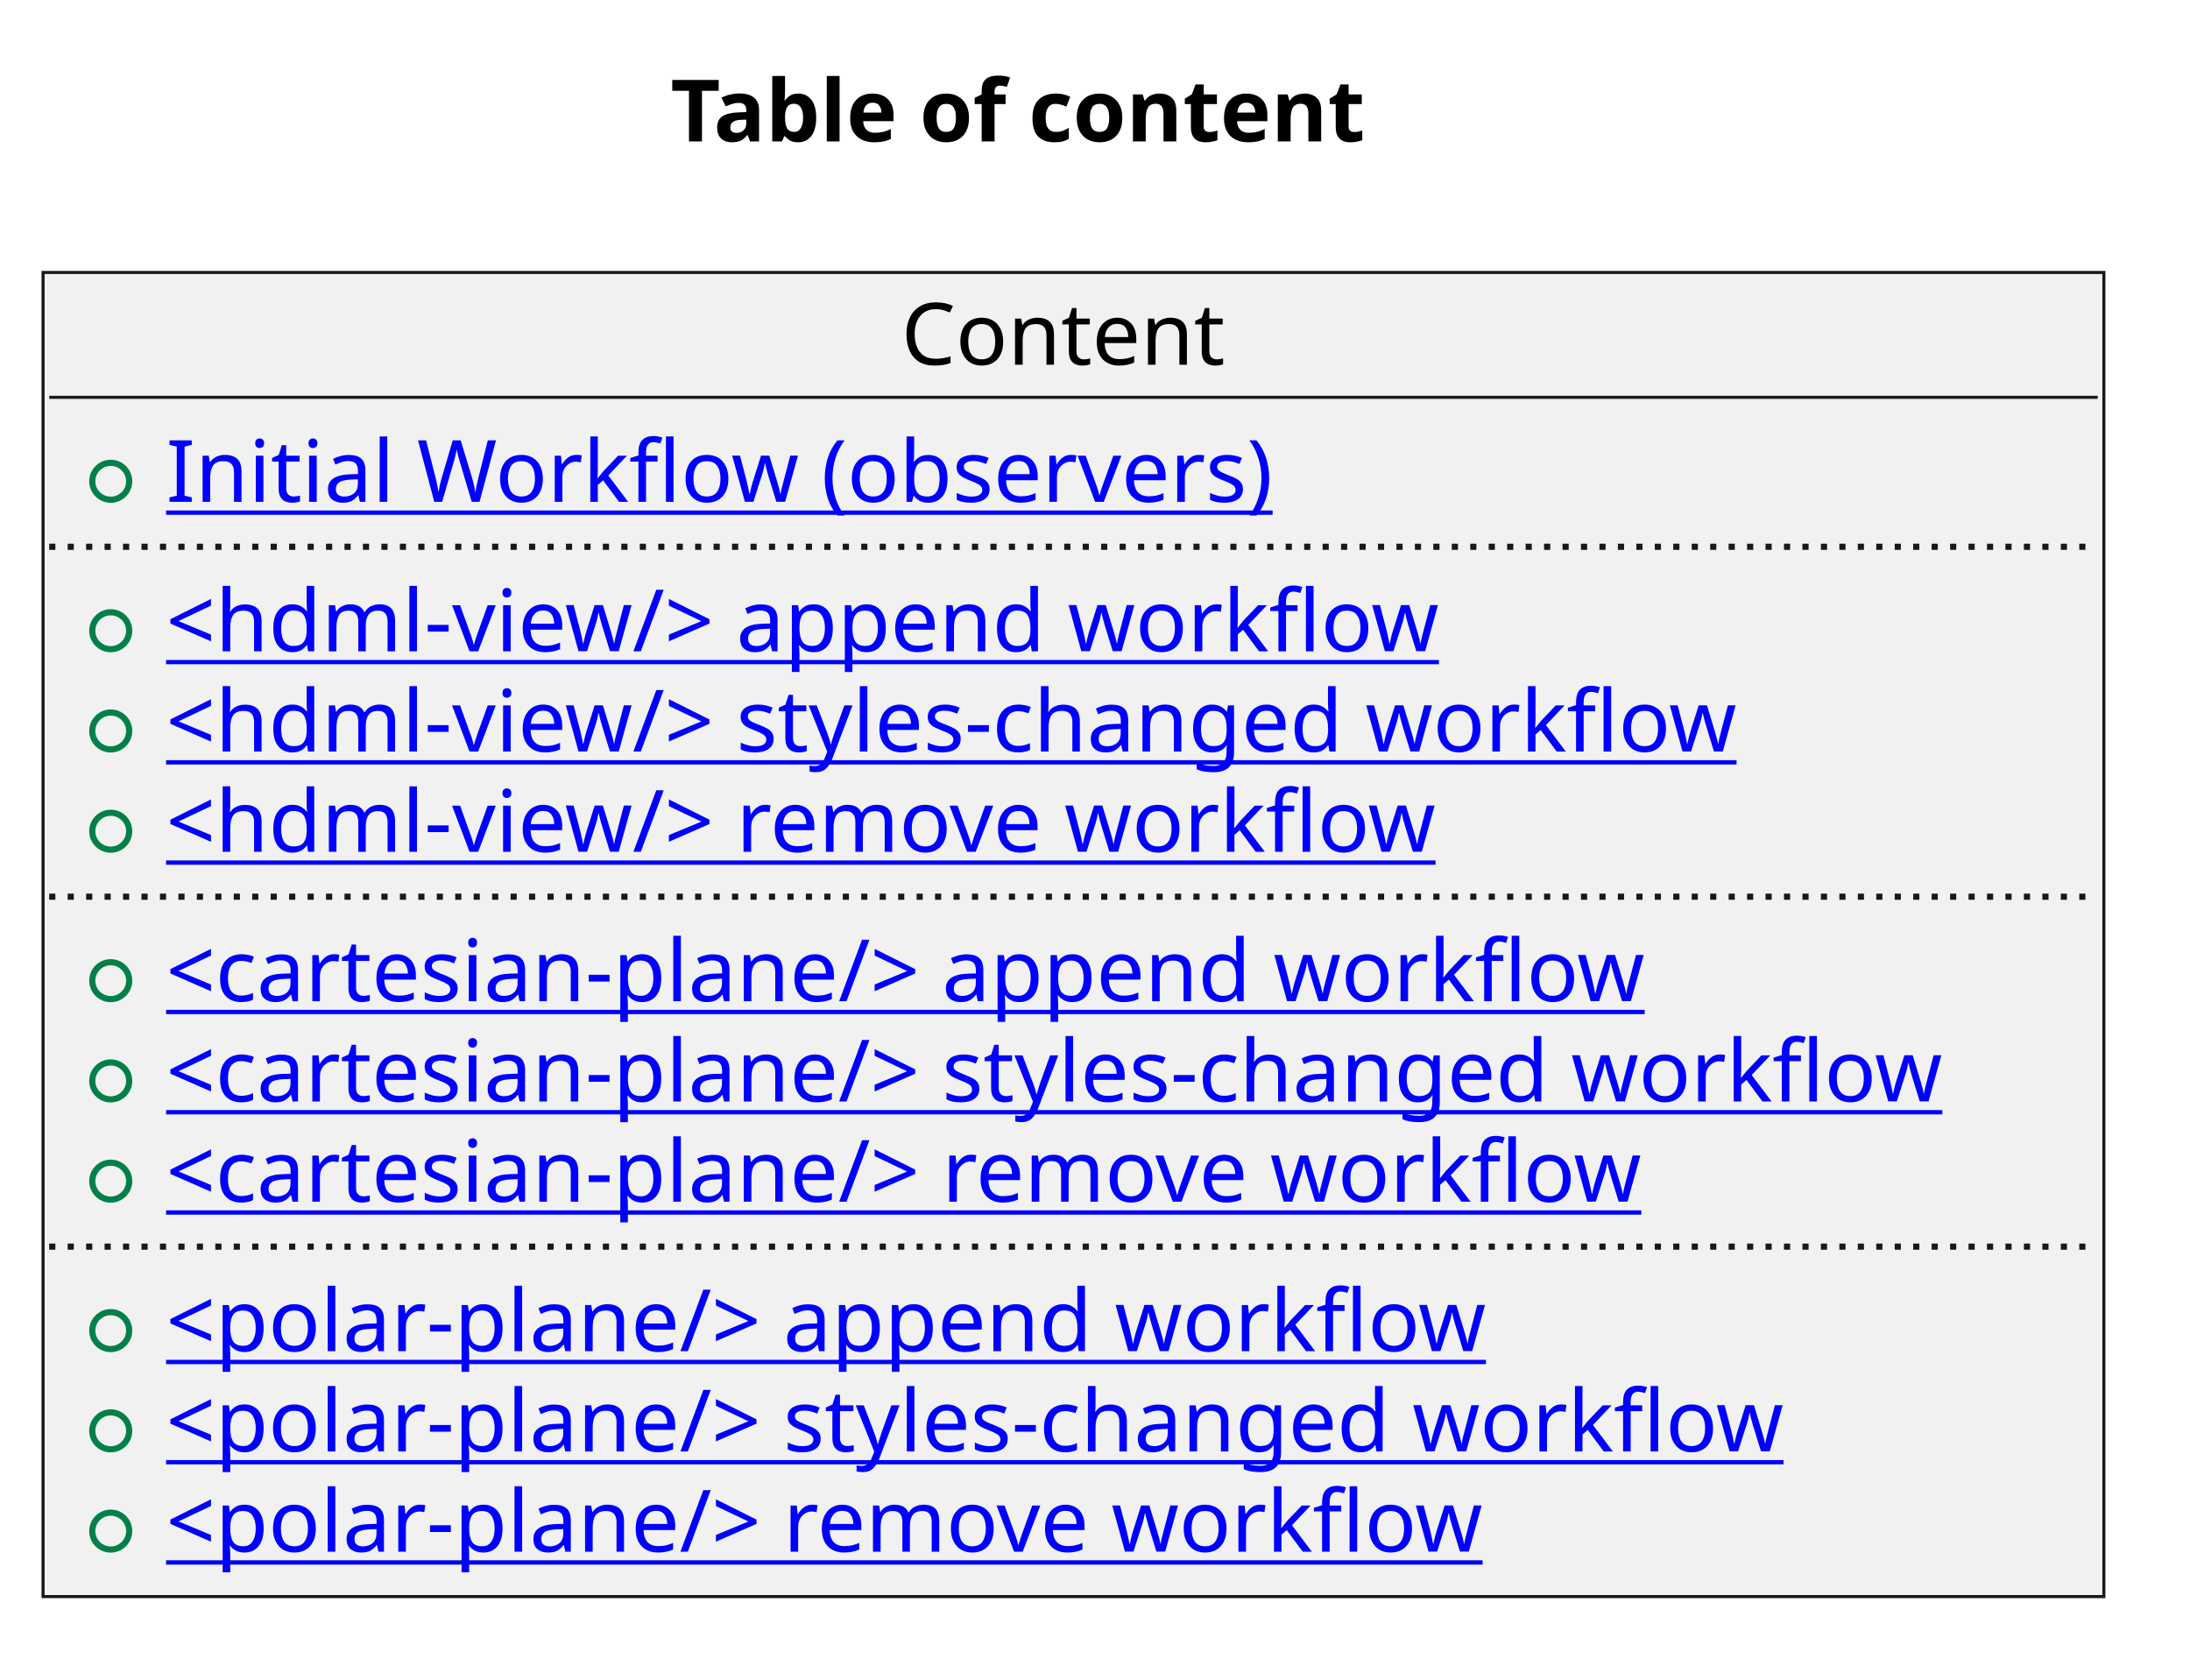
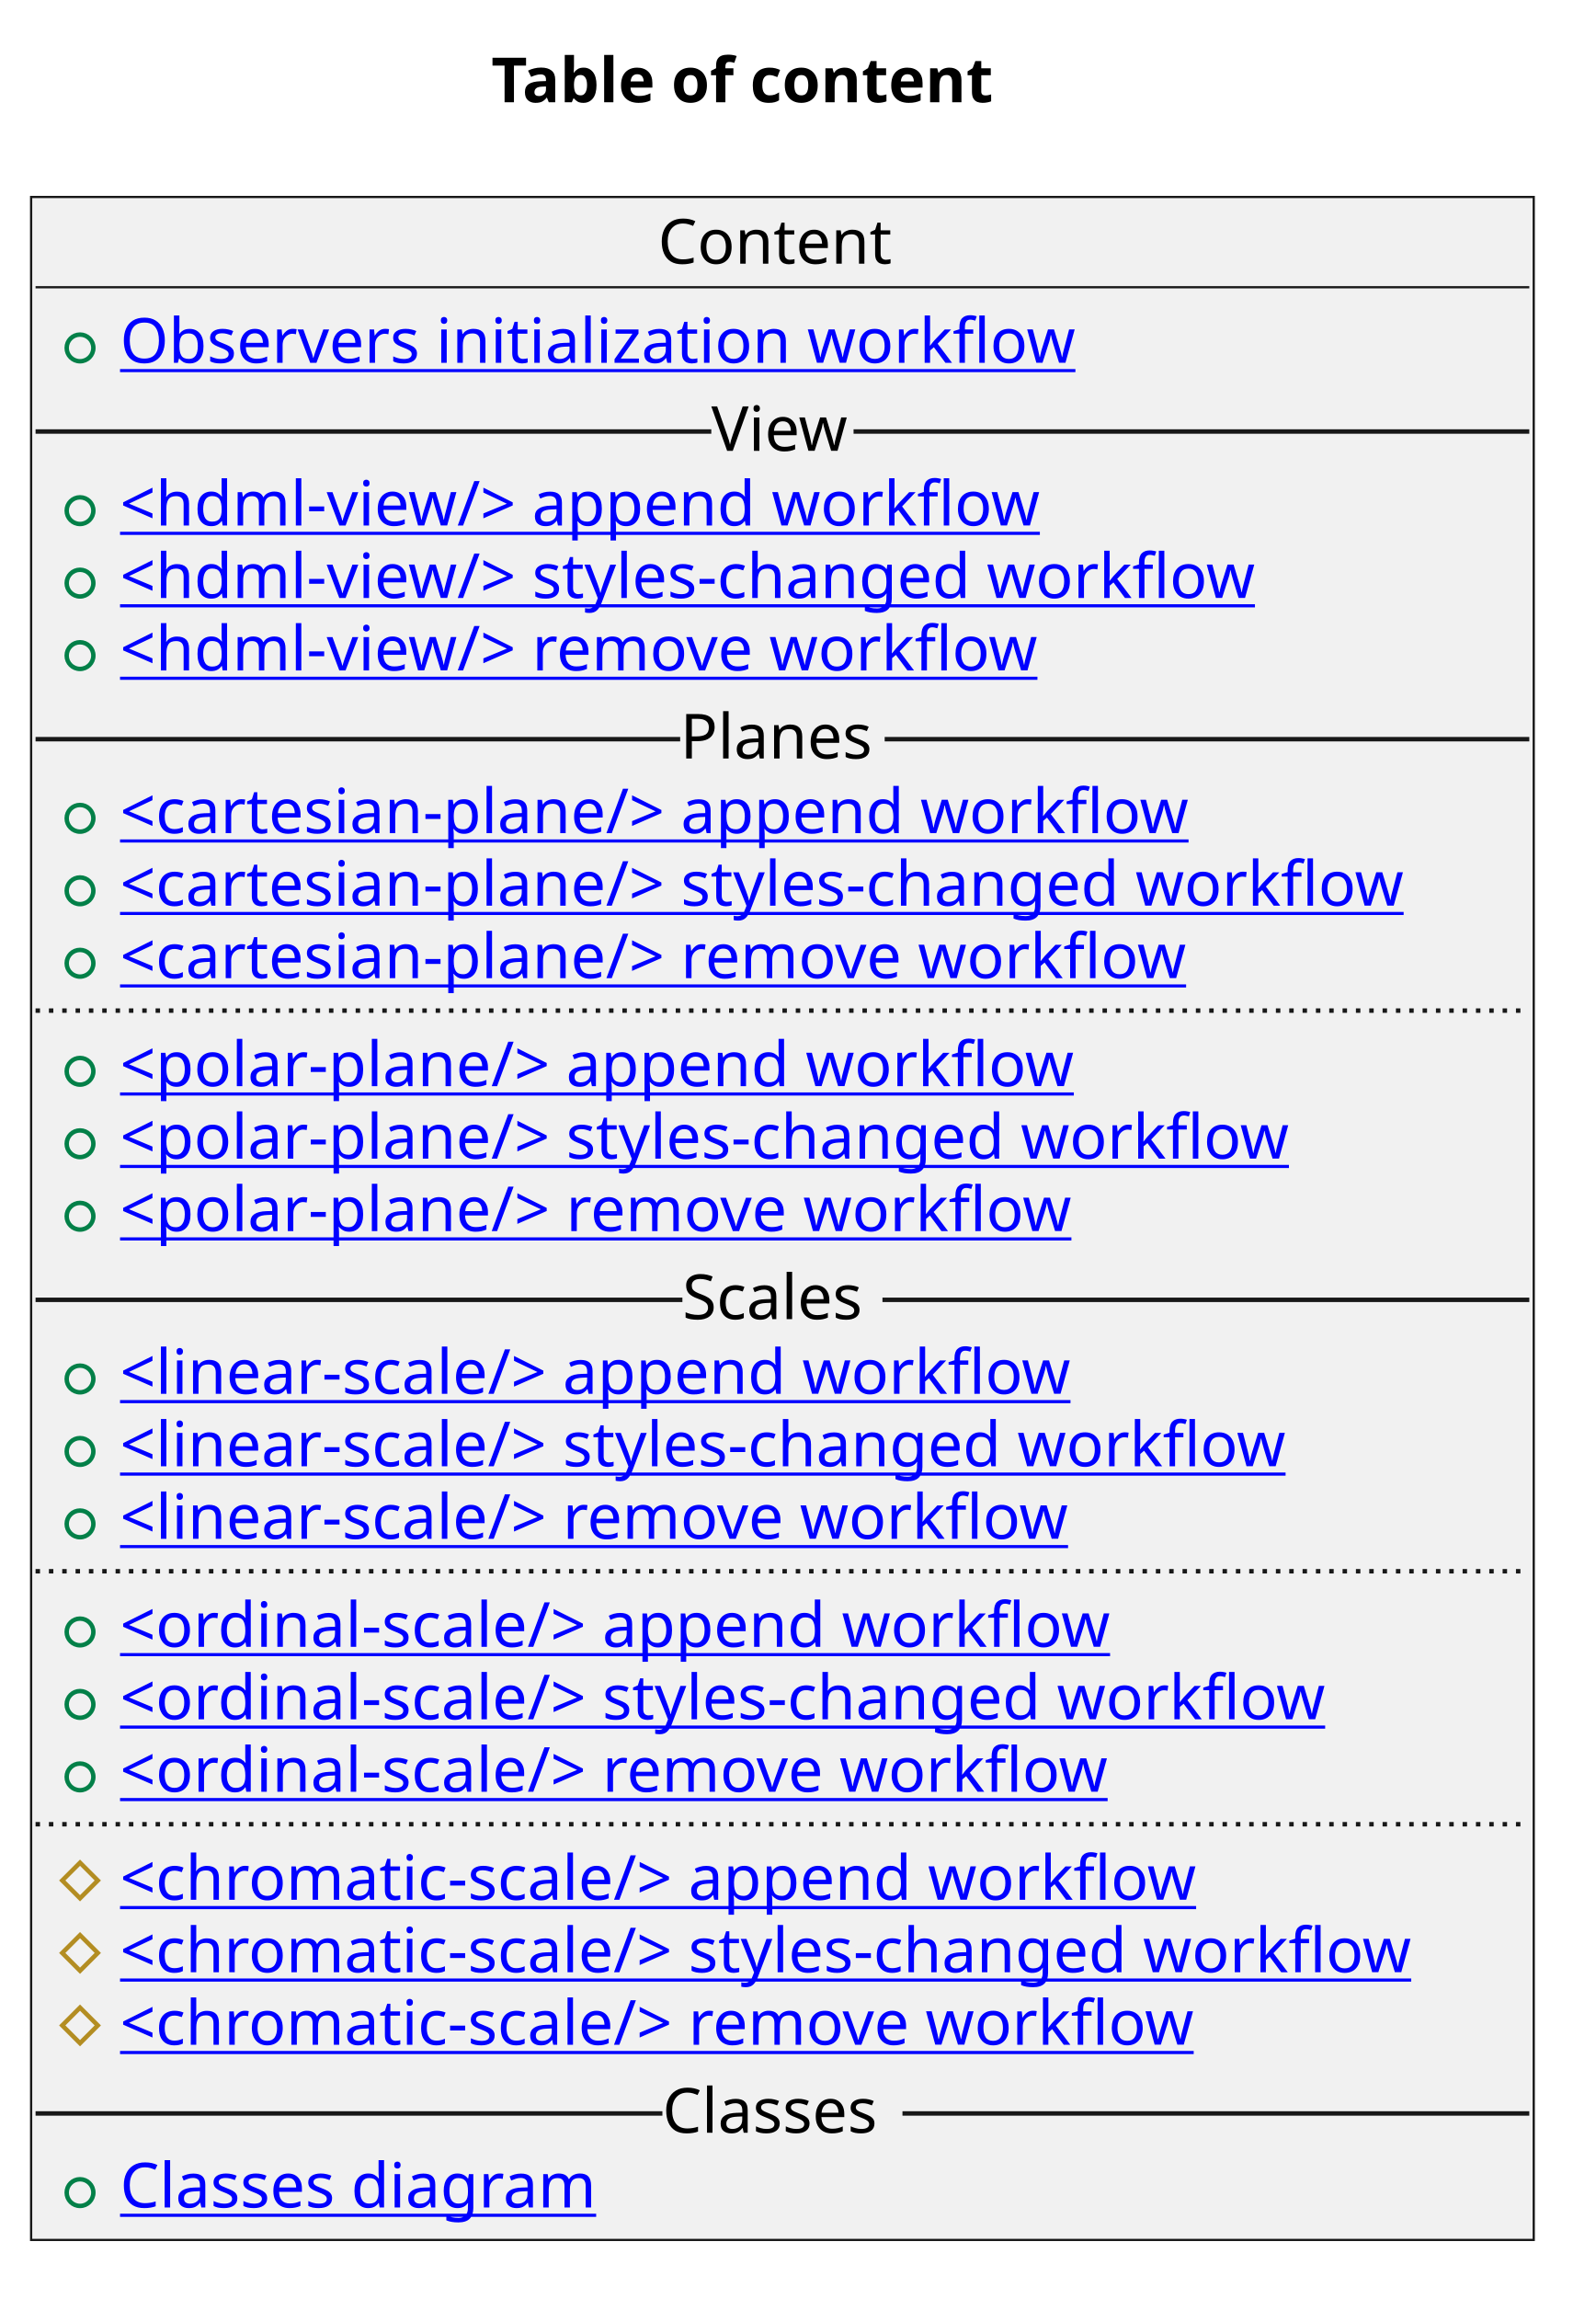
- <svg xmlns="http://www.w3.org/2000/svg" xmlns:xlink="http://www.w3.org/1999/xlink" contentStyleType="text/css" height="273px" preserveAspectRatio="none" style="width:356px;height:273px;background:#FFFFFF;" version="1.1" viewBox="0 0 356 273" width="356px" zoomAndPan="magnify">
+ <svg xmlns="http://www.w3.org/2000/svg" xmlns:xlink="http://www.w3.org/1999/xlink" contentStyleType="text/css" height="517px" preserveAspectRatio="none" style="width:359px;height:517px;background:#FFFFFF;" version="1.1" viewBox="0 0 359 517" width="359px" zoomAndPan="magnify">
  <defs />
  <g>
-     <rect fill="none" height="26.297" id="_title" style="stroke:none;stroke-width:1.0;" width="140" x="104" y="5" />
-     <text fill="#000000" font-family="sans-serif" font-size="14" font-weight="bold" lengthAdjust="spacing" textLength="130" x="109" y="22.995">Table of content</text>
+     <rect fill="none" height="26.297" id="_title" style="stroke:none;stroke-width:1.0;" width="140" x="105.5" y="5" />
+     <text fill="#000000" font-family="sans-serif" font-size="14" font-weight="bold" lengthAdjust="spacing" textLength="130" x="110.5" y="22.995">Table of content</text>
    <g id="elem_Content">
-       <rect fill="#F1F1F1" height="215.266" style="stroke:#181818;stroke-width:0.5;" width="335" x="7" y="44.297" />
-       <text fill="#000000" font-family="sans-serif" font-size="14" lengthAdjust="spacing" textLength="56" x="146.5" y="59.292">Content</text>
-       <line style="stroke:#181818;stroke-width:0.5;" x1="8" x2="341" y1="64.594" y2="64.594" />
+       <rect fill="#F1F1F1" height="459.422" style="stroke:#181818;stroke-width:0.5;" width="338" x="7" y="44.297" />
+       <text fill="#000000" font-family="sans-serif" font-size="14" lengthAdjust="spacing" textLength="56" x="148" y="59.292">Content</text>
+       <line style="stroke:#181818;stroke-width:0.5;" x1="8" x2="344" y1="64.594" y2="64.594" />
      <ellipse cx="18" cy="78.242" fill="none" rx="3" ry="3" style="stroke:#038048;stroke-width:1.0;" />
      <a href="./init_workflow.svg" target="_top" title="./init_workflow.svg" xlink:actuate="onRequest" xlink:href="./init_workflow.svg" xlink:show="new" xlink:title="./init_workflow.svg" xlink:type="simple">
-         <text fill="#0000FF" font-family="sans-serif" font-size="14" lengthAdjust="spacing" text-decoration="underline" textLength="183" x="27" y="81.589">Initial Workflow (observers)</text>
+         <text fill="#0000FF" font-family="sans-serif" font-size="14" lengthAdjust="spacing" text-decoration="underline" textLength="218" x="27" y="81.589">Observers initialization workflow</text>
      </a>
-       <line style="stroke:#181818;stroke-width:1.0;stroke-dasharray:1.0,2.0;" x1="8" x2="341" y1="88.891" y2="88.891" />
-       <ellipse cx="18" cy="102.539" fill="none" rx="3" ry="3" style="stroke:#038048;stroke-width:1.0;" />
+       <ellipse cx="18" cy="114.836" fill="none" rx="3" ry="3" style="stroke:#038048;stroke-width:1.0;" />
      <a href="./hdml_view_append.svg" target="_top" title="./hdml_view_append.svg" xlink:actuate="onRequest" xlink:href="./hdml_view_append.svg" xlink:show="new" xlink:title="./hdml_view_append.svg" xlink:type="simple">
-         <text fill="#0000FF" font-family="sans-serif" font-size="14" lengthAdjust="spacing" text-decoration="underline" textLength="219" x="27" y="105.886">&lt;hdml-view/&gt; append workflow</text>
+         <text fill="#0000FF" font-family="sans-serif" font-size="14" lengthAdjust="spacing" text-decoration="underline" textLength="219" x="27" y="118.183">&lt;hdml-view/&gt; append workflow</text>
      </a>
-       <ellipse cx="18" cy="118.836" fill="none" rx="3" ry="3" style="stroke:#038048;stroke-width:1.0;" />
+       <ellipse cx="18" cy="131.133" fill="none" rx="3" ry="3" style="stroke:#038048;stroke-width:1.0;" />
      <a href="./hdml_view_styles_changed.svg" target="_top" title="./hdml_view_styles_changed.svg" xlink:actuate="onRequest" xlink:href="./hdml_view_styles_changed.svg" xlink:show="new" xlink:title="./hdml_view_styles_changed.svg" xlink:type="simple">
-         <text fill="#0000FF" font-family="sans-serif" font-size="14" lengthAdjust="spacing" text-decoration="underline" textLength="272" x="27" y="122.183">&lt;hdml-view/&gt; styles-changed workflow</text>
+         <text fill="#0000FF" font-family="sans-serif" font-size="14" lengthAdjust="spacing" text-decoration="underline" textLength="272" x="27" y="134.48">&lt;hdml-view/&gt; styles-changed workflow</text>
      </a>
-       <ellipse cx="18" cy="135.133" fill="none" rx="3" ry="3" style="stroke:#038048;stroke-width:1.0;" />
+       <ellipse cx="18" cy="147.43" fill="none" rx="3" ry="3" style="stroke:#038048;stroke-width:1.0;" />
      <a href="./hdml_view_remove.svg" target="_top" title="./hdml_view_remove.svg" xlink:actuate="onRequest" xlink:href="./hdml_view_remove.svg" xlink:show="new" xlink:title="./hdml_view_remove.svg" xlink:type="simple">
-         <text fill="#0000FF" font-family="sans-serif" font-size="14" lengthAdjust="spacing" text-decoration="underline" textLength="218" x="27" y="138.48">&lt;hdml-view/&gt; remove workflow</text>
+         <text fill="#0000FF" font-family="sans-serif" font-size="14" lengthAdjust="spacing" text-decoration="underline" textLength="218" x="27" y="150.776">&lt;hdml-view/&gt; remove workflow</text>
      </a>
-       <line style="stroke:#181818;stroke-width:1.0;stroke-dasharray:1.0,2.0;" x1="8" x2="341" y1="145.781" y2="145.781" />
-       <ellipse cx="18" cy="159.43" fill="none" rx="3" ry="3" style="stroke:#038048;stroke-width:1.0;" />
+       <line style="stroke:#181818;stroke-width:1.0;" x1="8" x2="160" y1="97.039" y2="97.039" />
+       <text fill="#000000" font-family="sans-serif" font-size="14" lengthAdjust="spacing" textLength="32" x="160" y="101.386">View</text>
+       <line style="stroke:#181818;stroke-width:1.0;" x1="192" x2="344" y1="97.039" y2="97.039" />
+       <ellipse cx="18" cy="184.023" fill="none" rx="3" ry="3" style="stroke:#038048;stroke-width:1.0;" />
      <a href="./cartesian_plane_append.svg" target="_top" title="./cartesian_plane_append.svg" xlink:actuate="onRequest" xlink:href="./cartesian_plane_append.svg" xlink:show="new" xlink:title="./cartesian_plane_append.svg" xlink:type="simple">
-         <text fill="#0000FF" font-family="sans-serif" font-size="14" lengthAdjust="spacing" text-decoration="underline" textLength="256" x="27" y="162.776">&lt;cartesian-plane/&gt; append workflow</text>
+         <text fill="#0000FF" font-family="sans-serif" font-size="14" lengthAdjust="spacing" text-decoration="underline" textLength="256" x="27" y="187.37">&lt;cartesian-plane/&gt; append workflow</text>
      </a>
-       <ellipse cx="18" cy="175.727" fill="none" rx="3" ry="3" style="stroke:#038048;stroke-width:1.0;" />
+       <ellipse cx="18" cy="200.32" fill="none" rx="3" ry="3" style="stroke:#038048;stroke-width:1.0;" />
      <a href="./cartesian_plane_styles_changed.svg" target="_top" title="./cartesian_plane_styles_changed.svg" xlink:actuate="onRequest" xlink:href="./cartesian_plane_styles_changed.svg" xlink:show="new" xlink:title="./cartesian_plane_styles_changed.svg" xlink:type="simple">
-         <text fill="#0000FF" font-family="sans-serif" font-size="14" lengthAdjust="spacing" text-decoration="underline" textLength="309" x="27" y="179.073">&lt;cartesian-plane/&gt; styles-changed workflow</text>
+         <text fill="#0000FF" font-family="sans-serif" font-size="14" lengthAdjust="spacing" text-decoration="underline" textLength="309" x="27" y="203.667">&lt;cartesian-plane/&gt; styles-changed workflow</text>
      </a>
-       <ellipse cx="18" cy="192.023" fill="none" rx="3" ry="3" style="stroke:#038048;stroke-width:1.0;" />
+       <ellipse cx="18" cy="216.617" fill="none" rx="3" ry="3" style="stroke:#038048;stroke-width:1.0;" />
      <a href="./cartesian_plane_remove.svg" target="_top" title="./cartesian_plane_remove.svg" xlink:actuate="onRequest" xlink:href="./cartesian_plane_remove.svg" xlink:show="new" xlink:title="./cartesian_plane_remove.svg" xlink:type="simple">
-         <text fill="#0000FF" font-family="sans-serif" font-size="14" lengthAdjust="spacing" text-decoration="underline" textLength="255" x="27" y="195.37">&lt;cartesian-plane/&gt; remove workflow</text>
+         <text fill="#0000FF" font-family="sans-serif" font-size="14" lengthAdjust="spacing" text-decoration="underline" textLength="255" x="27" y="219.964">&lt;cartesian-plane/&gt; remove workflow</text>
      </a>
-       <line style="stroke:#181818;stroke-width:1.0;stroke-dasharray:1.0,2.0;" x1="8" x2="341" y1="202.672" y2="202.672" />
-       <ellipse cx="18" cy="216.32" fill="none" rx="3" ry="3" style="stroke:#038048;stroke-width:1.0;" />
+       <line style="stroke:#181818;stroke-width:1.0;" x1="8" x2="153" y1="166.227" y2="166.227" />
+       <text fill="#000000" font-family="sans-serif" font-size="14" lengthAdjust="spacing" textLength="46" x="153" y="170.573">Planes</text>
+       <line style="stroke:#181818;stroke-width:1.0;" x1="199" x2="344" y1="166.227" y2="166.227" />
+       <line style="stroke:#181818;stroke-width:1.0;stroke-dasharray:1.0,2.0;" x1="8" x2="344" y1="227.266" y2="227.266" />
+       <ellipse cx="18" cy="240.914" fill="none" rx="3" ry="3" style="stroke:#038048;stroke-width:1.0;" />
      <a href="./polar_plane_append.svg" target="_top" title="./polar_plane_append.svg" xlink:actuate="onRequest" xlink:href="./polar_plane_append.svg" xlink:show="new" xlink:title="./polar_plane_append.svg" xlink:type="simple">
-         <text fill="#0000FF" font-family="sans-serif" font-size="14" lengthAdjust="spacing" text-decoration="underline" textLength="227" x="27" y="219.667">&lt;polar-plane/&gt; append workflow</text>
+         <text fill="#0000FF" font-family="sans-serif" font-size="14" lengthAdjust="spacing" text-decoration="underline" textLength="227" x="27" y="244.261">&lt;polar-plane/&gt; append workflow</text>
      </a>
-       <ellipse cx="18" cy="232.617" fill="none" rx="3" ry="3" style="stroke:#038048;stroke-width:1.0;" />
+       <ellipse cx="18" cy="257.211" fill="none" rx="3" ry="3" style="stroke:#038048;stroke-width:1.0;" />
      <a href="./polar_plane_styles_changed.svg" target="_top" title="./polar_plane_styles_changed.svg" xlink:actuate="onRequest" xlink:href="./polar_plane_styles_changed.svg" xlink:show="new" xlink:title="./polar_plane_styles_changed.svg" xlink:type="simple">
-         <text fill="#0000FF" font-family="sans-serif" font-size="14" lengthAdjust="spacing" text-decoration="underline" textLength="280" x="27" y="235.964">&lt;polar-plane/&gt; styles-changed workflow</text>
+         <text fill="#0000FF" font-family="sans-serif" font-size="14" lengthAdjust="spacing" text-decoration="underline" textLength="280" x="27" y="260.558">&lt;polar-plane/&gt; styles-changed workflow</text>
      </a>
-       <ellipse cx="18" cy="248.914" fill="none" rx="3" ry="3" style="stroke:#038048;stroke-width:1.0;" />
+       <ellipse cx="18" cy="273.508" fill="none" rx="3" ry="3" style="stroke:#038048;stroke-width:1.0;" />
      <a href="./polar_plane_remove.svg" target="_top" title="./polar_plane_remove.svg" xlink:actuate="onRequest" xlink:href="./polar_plane_remove.svg" xlink:show="new" xlink:title="./polar_plane_remove.svg" xlink:type="simple">
-         <text fill="#0000FF" font-family="sans-serif" font-size="14" lengthAdjust="spacing" text-decoration="underline" textLength="226" x="27" y="252.261">&lt;polar-plane/&gt; remove workflow</text>
+         <text fill="#0000FF" font-family="sans-serif" font-size="14" lengthAdjust="spacing" text-decoration="underline" textLength="226" x="27" y="276.854">&lt;polar-plane/&gt; remove workflow</text>
      </a>
+       <ellipse cx="18" cy="310.102" fill="none" rx="3" ry="3" style="stroke:#038048;stroke-width:1.0;" />
+       <a href="./linear_scale_append.svg" target="_top" title="./linear_scale_append.svg" xlink:actuate="onRequest" xlink:href="./linear_scale_append.svg" xlink:show="new" xlink:title="./linear_scale_append.svg" xlink:type="simple">
+         <text fill="#0000FF" font-family="sans-serif" font-size="14" lengthAdjust="spacing" text-decoration="underline" textLength="228" x="27" y="313.448">&lt;linear-scale/&gt; append workflow</text>
+       </a>
+       <ellipse cx="18" cy="326.398" fill="none" rx="3" ry="3" style="stroke:#038048;stroke-width:1.0;" />
+       <a href="./linear_scale_styles_changed.svg" target="_top" title="./linear_scale_styles_changed.svg" xlink:actuate="onRequest" xlink:href="./linear_scale_styles_changed.svg" xlink:show="new" xlink:title="./linear_scale_styles_changed.svg" xlink:type="simple">
+         <text fill="#0000FF" font-family="sans-serif" font-size="14" lengthAdjust="spacing" text-decoration="underline" textLength="281" x="27" y="329.745">&lt;linear-scale/&gt; styles-changed workflow</text>
+       </a>
+       <ellipse cx="18" cy="342.695" fill="none" rx="3" ry="3" style="stroke:#038048;stroke-width:1.0;" />
+       <a href="./linear_scale_remove.svg" target="_top" title="./linear_scale_remove.svg" xlink:actuate="onRequest" xlink:href="./linear_scale_remove.svg" xlink:show="new" xlink:title="./linear_scale_remove.svg" xlink:type="simple">
+         <text fill="#0000FF" font-family="sans-serif" font-size="14" lengthAdjust="spacing" text-decoration="underline" textLength="227" x="27" y="346.042">&lt;linear-scale/&gt; remove workflow</text>
+       </a>
+       <line style="stroke:#181818;stroke-width:1.0;" x1="8" x2="153.5" y1="292.305" y2="292.305" />
+       <text fill="#000000" font-family="sans-serif" font-size="14" lengthAdjust="spacing" textLength="45" x="153.5" y="296.651">Scales</text>
+       <line style="stroke:#181818;stroke-width:1.0;" x1="198.5" x2="344" y1="292.305" y2="292.305" />
+       <line style="stroke:#181818;stroke-width:1.0;stroke-dasharray:1.0,2.0;" x1="8" x2="344" y1="353.344" y2="353.344" />
+       <ellipse cx="18" cy="366.992" fill="none" rx="3" ry="3" style="stroke:#038048;stroke-width:1.0;" />
+       <a href="./ordinal_scale_append.svg" target="_top" title="./ordinal_scale_append.svg" xlink:actuate="onRequest" xlink:href="./ordinal_scale_append.svg" xlink:show="new" xlink:title="./ordinal_scale_append.svg" xlink:type="simple">
+         <text fill="#0000FF" font-family="sans-serif" font-size="14" lengthAdjust="spacing" text-decoration="underline" textLength="237" x="27" y="370.339">&lt;ordinal-scale/&gt; append workflow</text>
+       </a>
+       <ellipse cx="18" cy="383.289" fill="none" rx="3" ry="3" style="stroke:#038048;stroke-width:1.0;" />
+       <a href="./ordinal_scale_styles_changed.svg" target="_top" title="./ordinal_scale_styles_changed.svg" xlink:actuate="onRequest" xlink:href="./ordinal_scale_styles_changed.svg" xlink:show="new" xlink:title="./ordinal_scale_styles_changed.svg" xlink:type="simple">
+         <text fill="#0000FF" font-family="sans-serif" font-size="14" lengthAdjust="spacing" text-decoration="underline" textLength="290" x="27" y="386.636">&lt;ordinal-scale/&gt; styles-changed workflow</text>
+       </a>
+       <ellipse cx="18" cy="399.586" fill="none" rx="3" ry="3" style="stroke:#038048;stroke-width:1.0;" />
+       <a href="./ordinal_scale_remove.svg" target="_top" title="./ordinal_scale_remove.svg" xlink:actuate="onRequest" xlink:href="./ordinal_scale_remove.svg" xlink:show="new" xlink:title="./ordinal_scale_remove.svg" xlink:type="simple">
+         <text fill="#0000FF" font-family="sans-serif" font-size="14" lengthAdjust="spacing" text-decoration="underline" textLength="236" x="27" y="402.933">&lt;ordinal-scale/&gt; remove workflow</text>
+       </a>
+       <line style="stroke:#181818;stroke-width:1.0;stroke-dasharray:1.0,2.0;" x1="8" x2="344" y1="410.234" y2="410.234" />
+       <polygon fill="none" points="18,418.883,22,422.883,18,426.883,14,422.883" style="stroke:#B38D22;stroke-width:1.0;" />
+       <a href="./chromatic_scale_append.svg" target="_top" title="./chromatic_scale_append.svg" xlink:actuate="onRequest" xlink:href="./chromatic_scale_append.svg" xlink:show="new" xlink:title="./chromatic_scale_append.svg" xlink:type="simple">
+         <text fill="#0000FF" font-family="sans-serif" font-size="14" lengthAdjust="spacing" text-decoration="underline" textLength="259" x="27" y="427.229">&lt;chromatic-scale/&gt; append workflow</text>
+       </a>
+       <polygon fill="none" points="18,435.18,22,439.18,18,443.18,14,439.18" style="stroke:#B38D22;stroke-width:1.0;" />
+       <a href="./chromatic_scale_styles_changed.svg" target="_top" title="./chromatic_scale_styles_changed.svg" xlink:actuate="onRequest" xlink:href="./chromatic_scale_styles_changed.svg" xlink:show="new" xlink:title="./chromatic_scale_styles_changed.svg" xlink:type="simple">
+         <text fill="#0000FF" font-family="sans-serif" font-size="14" lengthAdjust="spacing" text-decoration="underline" textLength="312" x="27" y="443.526">&lt;chromatic-scale/&gt; styles-changed workflow</text>
+       </a>
+       <polygon fill="none" points="18,451.477,22,455.477,18,459.477,14,455.477" style="stroke:#B38D22;stroke-width:1.0;" />
+       <a href="./chromatic_scale_remove.svg" target="_top" title="./chromatic_scale_remove.svg" xlink:actuate="onRequest" xlink:href="./chromatic_scale_remove.svg" xlink:show="new" xlink:title="./chromatic_scale_remove.svg" xlink:type="simple">
+         <text fill="#0000FF" font-family="sans-serif" font-size="14" lengthAdjust="spacing" text-decoration="underline" textLength="258" x="27" y="459.823">&lt;chromatic-scale/&gt; remove workflow</text>
+       </a>
+       <ellipse cx="18" cy="493.07" fill="none" rx="3" ry="3" style="stroke:#038048;stroke-width:1.0;" />
+       <a href="./classes.svg" target="_top" title="./classes.svg" xlink:actuate="onRequest" xlink:href="./classes.svg" xlink:show="new" xlink:title="./classes.svg" xlink:type="simple">
+         <text fill="#0000FF" font-family="sans-serif" font-size="14" lengthAdjust="spacing" text-decoration="underline" textLength="113" x="27" y="496.417">Classes diagram</text>
+       </a>
+       <line style="stroke:#181818;stroke-width:1.0;" x1="8" x2="149" y1="475.273" y2="475.273" />
+       <text fill="#000000" font-family="sans-serif" font-size="14" lengthAdjust="spacing" textLength="54" x="149" y="479.62">Classes</text>
+       <line style="stroke:#181818;stroke-width:1.0;" x1="203" x2="344" y1="475.273" y2="475.273" />
    </g>
  </g>
</svg>
